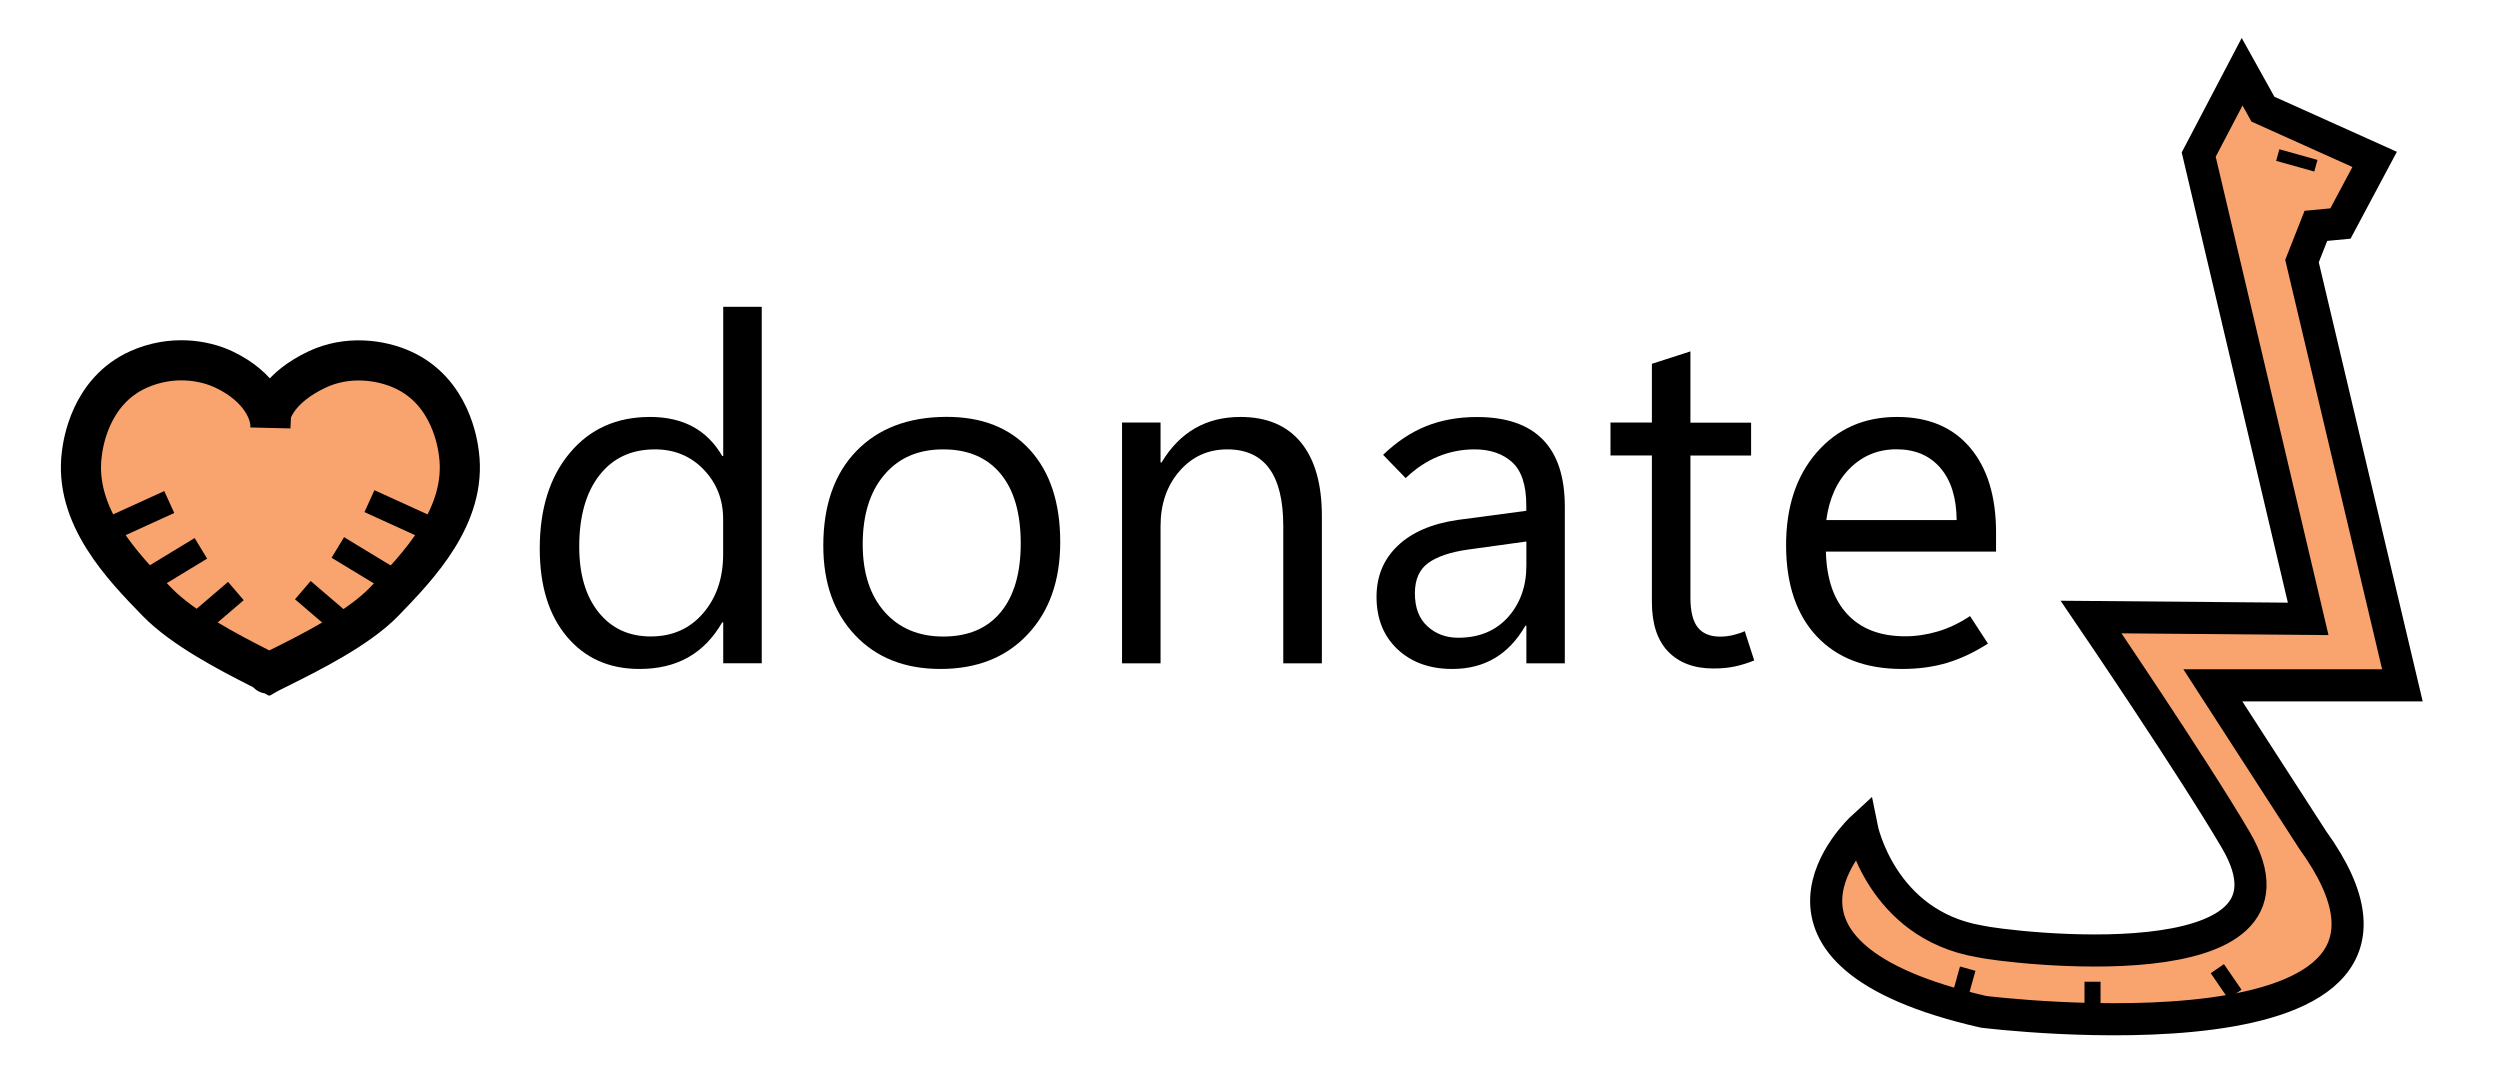
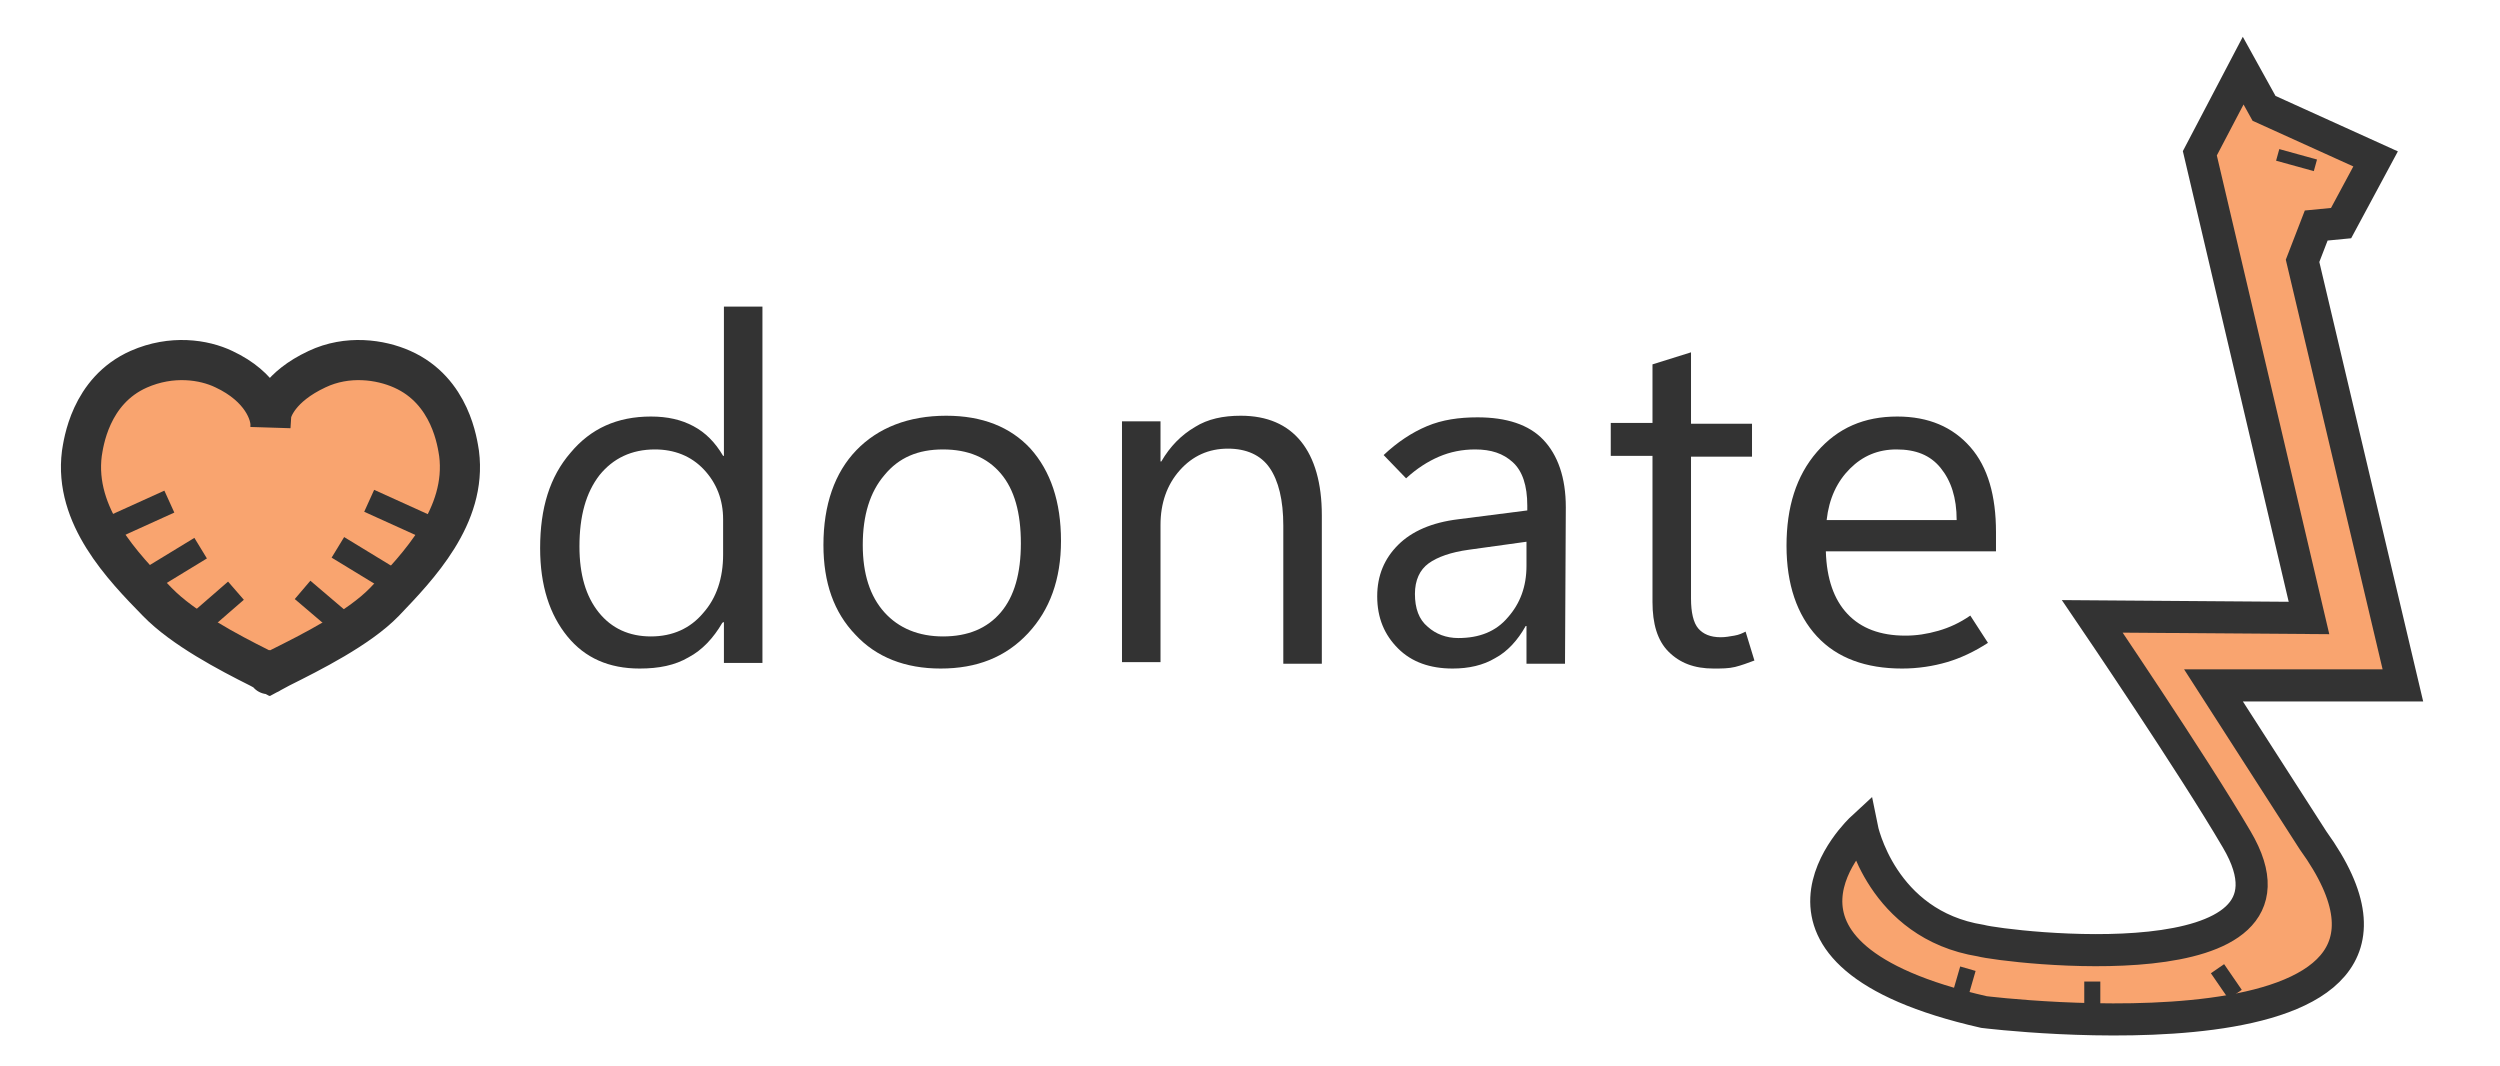
- <svg xmlns="http://www.w3.org/2000/svg" version="1.1" x="0px" y="0px" viewBox="0 0 311.49 132.82" style="enable-background:new 0 0 311.49 132.82;" xml:space="preserve">
+ <svg xmlns="http://www.w3.org/2000/svg" version="1.1" id="Layer_1" x="0px" y="0px" viewBox="0 0 311.5 132.8" style="enable-background:new 0 0 311.5 132.8;" xml:space="preserve">
  <style type="text/css">
- 	.st0{display:none;}
- 	.st1{display:inline;fill:#F9A46F;stroke:#000000;stroke-width:1.5;stroke-miterlimit:10;}
- 	.st2{fill:#F9A46F;stroke:#000000;stroke-width:5;stroke-miterlimit:10;}
- 	.st3{fill:none;stroke:#000000;stroke-width:3;stroke-miterlimit:10;}
- 	.st4{fill:#788062;stroke:#000000;stroke-width:3;stroke-miterlimit:10;}
- 	.st5{fill:none;stroke:#000000;stroke-miterlimit:10;}
- 	.st6{fill:#F9A46F;stroke:#000000;stroke-width:4;stroke-miterlimit:10;}
- 	.st7{display:none;fill:none;stroke:#000000;stroke-width:1.5;stroke-miterlimit:10;}
- 	.st8{fill:none;stroke:#000000;stroke-width:1.5;stroke-miterlimit:10;}
- 	.st9{display:none;fill:none;stroke:#000000;stroke-width:2;stroke-miterlimit:10;}
- 	.st10{fill:none;stroke:#000000;stroke-width:2;stroke-miterlimit:10;}
+ 	.st0{fill:#F9A46F;stroke:#333333;stroke-width:5;stroke-miterlimit:10;}
+ 	.st1{fill:none;stroke:#333333;stroke-width:3;stroke-miterlimit:10;}
+ 	.st2{fill:none;stroke:#333333;stroke-miterlimit:10;}
+ 	.st3{fill:#F9A46F;stroke:#333333;stroke-width:4;stroke-miterlimit:10;}
+ 	.st4{fill:none;stroke:#333333;stroke-width:1.5;stroke-miterlimit:10;}
+ 	.st5{fill:none;stroke:#333333;stroke-width:2;stroke-miterlimit:10;}
</style>
-   <g id="Layer_2" class="st0">
-     <rect x="-6.23" y="-19.69" class="st1" width="403.45" height="173.81" />
+   <g id="Layer_4">
+     <path class="st0" d="M57.2,56.5c-0.2-1.2-1-7.8-7.1-10.5c-2.7-1.2-6.8-1.8-10.6,0c-4.7,2.2-5.6,5-5.7,5.6l-0.1,1.6v-0.1   c0.1-1.5-1.1-4.9-5.8-7.1c-2.5-1.2-6.5-1.8-10.6,0c-6.1,2.7-6.9,9.3-7.1,10.5c-1,7.8,5.1,14.1,9.4,18.5c3.2,3.3,8.9,6.3,12.7,8.2   l1.3,0.7c0.4-0.2-0.5,0.3,0,0c0.5,0.3-0.4-0.2,0,0l1.3-0.7c3.8-1.9,9.8-4.9,13-8.2C52.1,70.6,58.2,64.3,57.2,56.5z" fill="#333333" />
+     <path class="st1" d="M10.1,60.6" fill="#333333" />
+     <path class="st1" d="M21.9,57.8" fill="#333333" />
+     <line class="st1" x1="21.1" y1="62.5" x2="13.6" y2="65.9" fill="#333333" />
+     <line class="st1" x1="25" y1="68.3" x2="18.6" y2="72.2" fill="#333333" />
+     <line class="st1" x1="29.4" y1="73.6" x2="24.1" y2="78.2" fill="#333333" />
+     <line class="st1" x1="46" y1="62.4" x2="53.5" y2="65.8" fill="#333333" />
+     <line class="st1" x1="42.1" y1="68.2" x2="48.5" y2="72.1" fill="#333333" />
+     <line class="st1" x1="37.7" y1="73.5" x2="43.1" y2="78.1" fill="#333333" />
  </g>
-   <g id="Layer_4">
-     <path class="st2" d="M57.18,56.51c-0.15-1.16-1.02-7.77-7.07-10.47c-2.71-1.21-6.82-1.79-10.61,0c-4.69,2.22-5.61,5.01-5.73,5.58   l-0.08,1.64l0-0.1c0.08-1.55-1.12-4.91-5.81-7.13c-2.5-1.18-6.53-1.82-10.61,0c-6.05,2.7-6.92,9.31-7.07,10.47   c-1.03,7.79,5.08,14.09,9.35,18.48c3.23,3.33,8.94,6.29,12.7,8.2l1.3,0.66c0.37-0.21-0.53,0.27,0,0c0.52,0.27-0.37-0.21,0,0   l1.3-0.65c3.84-1.91,9.76-4.88,13-8.21C52.09,70.59,58.21,64.29,57.18,56.51z" />
-     <path class="st3" d="M10.08,60.57" />
-     <path class="st3" d="M21.88,57.79" />
-     <line class="st4" x1="21.09" y1="62.55" x2="13.65" y2="65.94" />
-     <line class="st4" x1="25.03" y1="68.32" x2="18.64" y2="72.2" />
-     <line class="st4" x1="29.39" y1="73.64" x2="24.06" y2="78.2" />
-     <line class="st4" x1="46.03" y1="62.44" x2="53.47" y2="65.83" />
-     <line class="st4" x1="42.09" y1="68.21" x2="48.48" y2="72.09" />
-     <line class="st4" x1="37.73" y1="73.53" x2="43.06" y2="78.09" />
-   </g>
-   <g id="Layer_1">
+   <g id="Layer_1_00000091713939774378311260000006316797446331980705_">
    <g>
      <g>
-         <path d="M89.98,77.55c-1.11,1.93-2.52,3.38-4.23,4.35c-1.71,0.97-3.74,1.45-6.08,1.45c-3.77,0-6.78-1.34-9.04-4.03     c-2.26-2.69-3.38-6.34-3.38-10.97c0-4.96,1.25-8.94,3.75-11.92c2.5-2.99,5.83-4.48,9.99-4.48c2.07,0,3.85,0.41,5.35,1.22     c1.49,0.81,2.71,2.03,3.65,3.65h0.12V38.23h4.8v44.41h-4.8v-5.1H89.98z M72.17,68.11c0,3.46,0.81,6.19,2.42,8.19     c1.61,2,3.77,3,6.49,3c2.7,0,4.87-0.97,6.53-2.9c1.66-1.93,2.49-4.38,2.49-7.32v-4.42c0-2.42-0.81-4.47-2.42-6.15     c-1.61-1.68-3.64-2.52-6.08-2.52c-2.93,0-5.23,1.07-6.91,3.22C73.01,61.36,72.17,64.33,72.17,68.11z" />
-         <path d="M117.17,83.35c-4.43,0-7.97-1.4-10.62-4.2c-2.65-2.8-3.97-6.52-3.97-11.15c0-5.02,1.37-8.95,4.1-11.78     c2.73-2.83,6.46-4.26,11.19-4.28c4.47-0.02,7.96,1.36,10.47,4.13c2.51,2.77,3.76,6.59,3.76,11.46c0,4.8-1.35,8.64-4.06,11.51     C125.35,81.91,121.72,83.35,117.17,83.35z M117.52,79.31c3.11,0,5.49-1.01,7.16-3.03s2.5-4.88,2.5-8.57     c0-3.77-0.84-6.67-2.52-8.69c-1.68-2.02-4.06-3.03-7.15-3.03c-3.09,0-5.53,1.05-7.32,3.16c-1.8,2.11-2.7,5-2.7,8.67     c0,3.56,0.91,6.36,2.72,8.41S114.48,79.31,117.52,79.31z" />
-         <path d="M164.69,82.65h-4.8V65.54c0-3.18-0.58-5.57-1.74-7.16c-1.16-1.59-2.91-2.39-5.23-2.39c-2.4,0-4.39,0.9-5.96,2.71     c-1.57,1.81-2.36,4.09-2.36,6.84v17.11h-4.8v-30h4.8v4.98h0.12c1.13-1.89,2.52-3.31,4.16-4.26c1.64-0.95,3.53-1.42,5.68-1.42     c3.28,0,5.79,1.06,7.53,3.18c1.74,2.12,2.61,5.18,2.61,9.18V82.65z" />
-         <path d="M194.98,82.65h-4.8v-4.69h-0.12c-1.04,1.8-2.31,3.15-3.82,4.04c-1.51,0.9-3.28,1.35-5.29,1.35     c-2.81,0-5.09-0.82-6.83-2.46c-1.74-1.64-2.61-3.82-2.61-6.53c0-2.56,0.88-4.68,2.64-6.36c1.76-1.68,4.25-2.75,7.47-3.22     l8.55-1.14v-0.67c0-2.52-0.59-4.31-1.76-5.38c-1.17-1.06-2.73-1.6-4.69-1.6c-1.56,0-3.07,0.29-4.51,0.88     c-1.45,0.59-2.8,1.48-4.07,2.7l-2.81-2.9c1.68-1.62,3.47-2.81,5.36-3.57c1.89-0.76,4-1.14,6.33-1.14c3.63,0,6.37,0.93,8.2,2.8     c1.84,1.87,2.75,4.66,2.75,8.39V82.65z M190.18,70.46v-2.99l-7.24,1c-2.21,0.31-3.87,0.87-4.98,1.67     c-1.11,0.8-1.67,2.06-1.67,3.78c0,1.8,0.52,3.17,1.57,4.12c1.04,0.95,2.32,1.42,3.82,1.42c2.6,0,4.66-0.85,6.2-2.55     C189.41,75.2,190.18,73.06,190.18,70.46z" />
-         <path d="M218.57,82.29c-0.82,0.33-1.63,0.58-2.42,0.75c-0.79,0.17-1.68,0.25-2.68,0.25c-2.38,0-4.25-0.7-5.61-2.09     c-1.36-1.4-2.04-3.46-2.04-6.2V56.75h-5.16v-4.1h5.16v-7.32l4.8-1.55v8.88h7.56v4.1h-7.56v17.7c0,1.72,0.31,2.96,0.92,3.72     s1.54,1.14,2.77,1.14c0.59,0,1.15-0.07,1.7-0.21c0.55-0.14,1.01-0.29,1.38-0.47L218.57,82.29z" />
-         <path d="M248.71,68.73H227.5c0.08,3.38,0.97,5.98,2.68,7.81c1.71,1.83,4.11,2.74,7.19,2.74c1.35,0,2.7-0.2,4.06-0.6     c1.36-0.4,2.7-1.04,4.03-1.92l2.23,3.43c-1.7,1.09-3.4,1.89-5.1,2.4s-3.56,0.76-5.6,0.76c-4.53,0-8.07-1.35-10.61-4.04     c-2.54-2.7-3.82-6.46-3.84-11.28c-0.02-4.82,1.25-8.71,3.82-11.66c2.57-2.95,5.9-4.42,10-4.42c3.91,0,6.94,1.27,9.1,3.82     c2.16,2.55,3.24,6.08,3.24,10.59V68.73z M243.79,64.8c-0.02-2.77-0.69-4.94-2.02-6.49c-1.33-1.55-3.15-2.33-5.48-2.33     c-2.29,0-4.22,0.8-5.82,2.39c-1.59,1.59-2.56,3.74-2.92,6.43H243.79z" />
+         <path d="M90,77.6c-1.1,1.9-2.5,3.4-4.2,4.3c-1.7,1-3.7,1.4-6.1,1.4c-3.8,0-6.8-1.3-9-4s-3.4-6.3-3.4-11c0-5,1.2-8.9,3.8-11.9     c2.5-3,5.8-4.5,10-4.5c2.1,0,3.8,0.4,5.3,1.2c1.5,0.8,2.7,2,3.7,3.7h0.1V38.2h4.8v44.4h-4.8v-5.1L90,77.6L90,77.6z M72.2,68.1     c0,3.5,0.8,6.2,2.4,8.2s3.8,3,6.5,3c2.7,0,4.9-1,6.5-2.9c1.7-1.9,2.5-4.4,2.5-7.3v-4.4c0-2.4-0.8-4.5-2.4-6.2S84,56,81.6,56     c-2.9,0-5.2,1.1-6.9,3.2C73,61.4,72.2,64.3,72.2,68.1z" fill="#333333" />
+         <path d="M117.2,83.3c-4.4,0-8-1.4-10.6-4.2c-2.7-2.8-4-6.5-4-11.2c0-5,1.4-9,4.1-11.8c2.7-2.8,6.5-4.3,11.2-4.3     c4.5,0,8,1.4,10.5,4.1c2.5,2.8,3.8,6.6,3.8,11.5c0,4.8-1.4,8.6-4.1,11.5C125.3,81.9,121.7,83.3,117.2,83.3z M117.5,79.3     c3.1,0,5.5-1,7.2-3s2.5-4.9,2.5-8.6c0-3.8-0.8-6.7-2.5-8.7s-4.1-3-7.2-3c-3.1,0-5.5,1-7.3,3.2c-1.8,2.1-2.7,5-2.7,8.7     c0,3.6,0.9,6.4,2.7,8.4S114.5,79.3,117.5,79.3z" fill="#333333" />
+         <path d="M164.7,82.7h-4.8V65.5c0-3.2-0.6-5.6-1.7-7.2s-2.9-2.4-5.2-2.4c-2.4,0-4.4,0.9-6,2.7c-1.6,1.8-2.4,4.1-2.4,6.8v17.1h-4.8     v-30h4.8v5h0.1c1.1-1.9,2.5-3.3,4.2-4.3c1.6-1,3.5-1.4,5.7-1.4c3.3,0,5.8,1.1,7.5,3.2s2.6,5.2,2.6,9.2L164.7,82.7L164.7,82.7z" fill="#333333" />
+         <path d="M195,82.7h-4.8V78h-0.1c-1,1.8-2.3,3.2-3.8,4c-1.5,0.9-3.3,1.3-5.3,1.3c-2.8,0-5.1-0.8-6.8-2.5s-2.6-3.8-2.6-6.5     c0-2.6,0.9-4.7,2.6-6.4s4.2-2.8,7.5-3.2l8.6-1.1V63c0-2.5-0.6-4.3-1.8-5.4c-1.2-1.1-2.7-1.6-4.7-1.6c-1.6,0-3.1,0.3-4.5,0.9     c-1.4,0.6-2.8,1.5-4.1,2.7l-2.8-2.9c1.7-1.6,3.5-2.8,5.4-3.6s4-1.1,6.3-1.1c3.6,0,6.4,0.9,8.2,2.8c1.8,1.9,2.8,4.7,2.8,8.4     L195,82.7L195,82.7z M190.2,70.5v-3l-7.2,1c-2.2,0.3-3.9,0.9-5,1.7c-1.1,0.8-1.7,2.1-1.7,3.8c0,1.8,0.5,3.2,1.6,4.1     c1,0.9,2.3,1.4,3.8,1.4c2.6,0,4.7-0.8,6.2-2.6C189.4,75.2,190.2,73.1,190.2,70.5z" fill="#333333" />
+         <path d="M218.6,82.3c-0.8,0.3-1.6,0.6-2.4,0.8s-1.7,0.2-2.7,0.2c-2.4,0-4.2-0.7-5.6-2.1c-1.4-1.4-2-3.5-2-6.2V56.8h-5.2v-4.1h5.2     v-7.3l4.8-1.5v8.9h7.6v4.1h-7.6v17.7c0,1.7,0.3,3,0.9,3.7s1.5,1.1,2.8,1.1c0.6,0,1.1-0.1,1.7-0.2s1-0.3,1.4-0.5L218.6,82.3z" fill="#333333" />
+         <path d="M248.7,68.7h-21.2c0.1,3.4,1,6,2.7,7.8c1.7,1.8,4.1,2.7,7.2,2.7c1.4,0,2.7-0.2,4.1-0.6s2.7-1,4-1.9l2.2,3.4     c-1.7,1.1-3.4,1.9-5.1,2.4s-3.6,0.8-5.6,0.8c-4.5,0-8.1-1.3-10.6-4c-2.5-2.7-3.8-6.5-3.8-11.3c0-4.8,1.2-8.7,3.8-11.7     s5.9-4.4,10-4.4c3.9,0,6.9,1.3,9.1,3.8s3.2,6.1,3.2,10.6L248.7,68.7L248.7,68.7z M243.8,64.8c0-2.8-0.7-4.9-2-6.5     s-3.1-2.3-5.5-2.3c-2.3,0-4.2,0.8-5.8,2.4c-1.6,1.6-2.6,3.7-2.9,6.4H243.8z" fill="#333333" />
      </g>
    </g>
-     <path d="M284.8,30.63" />
-     <path class="st5" d="M262.06,35.81" />
-     <path class="st5" d="M253.73,40.39" />
-     <path class="st6" d="M231.98,103.18c0,0-16.89,15.57,15.17,22.89c0,0,62.03,7.72,41-21.42l-12.44-19.26h23.62l-12.51-52.86   l1.73-4.39l3.06-0.29l4.26-7.99l-13.92-6.26l-2.59-4.66l-5.41,10.32l13.64,57.85l-27.05-0.23c0,0,12.53,18.42,18.02,27.76   c10.75,18.29-28.85,13.38-31.95,12.64C234.37,115.16,231.98,103.18,231.98,103.18z" />
-     <polyline class="st7" points="227.12,27.28 225.09,33.45 221.05,22.48  " />
-     <line class="st8" x1="283.8" y1="19.32" x2="288.55" y2="20.65" />
-     <polyline class="st7" points="230.5,40.89 227.77,49.23 223.73,38.27  " />
-     <polyline class="st7" points="233.89,56.67 231.16,65.02 227.12,54.05  " />
+     <path d="M284.8,30.6" fill="#333333" />
+     <path class="st2" d="M262.1,35.8" fill="#333333" />
+     <path class="st2" d="M253.7,40.4" fill="#333333" />
+     <path class="st3" d="M232,103.2c0,0-16.9,15.6,15.2,22.9c0,0,62,7.7,41-21.4l-12.4-19.3h23.6l-12.5-52.9l1.7-4.4l3.1-0.3l4.3-8   l-13.9-6.3l-2.6-4.7l-5.4,10.3l13.6,57.9l-27-0.2c0,0,12.5,18.4,18,27.8c10.8,18.3-28.9,13.4-31.9,12.6   C234.4,115.2,232,103.2,232,103.2z" fill="#333333" />
+     <line class="st4" x1="283.8" y1="19.3" x2="288.5" y2="20.6" fill="#333333" />
  </g>
  <g id="Layer_3">
-     <line class="st9" x1="282.34" y1="34.25" x2="278.46" y2="34.25" />
-     <line class="st9" x1="284.6" y1="44.03" x2="280.4" y2="44.03" />
-     <line class="st9" x1="287.71" y1="54.09" x2="282.72" y2="54.09" />
-     <line class="st10" x1="260.72" y1="122.32" x2="260.72" y2="125.44" />
-     <line class="st10" x1="276.27" y1="120.69" x2="278.46" y2="123.88" />
-     <line class="st10" x1="245.17" y1="120.69" x2="244.11" y2="124.49" />
+     <line class="st5" x1="260.7" y1="122.3" x2="260.7" y2="125.4" fill="#333333" />
+     <line class="st5" x1="276.3" y1="120.7" x2="278.5" y2="123.9" fill="#333333" />
+     <line class="st5" x1="245.2" y1="120.7" x2="244.1" y2="124.5" fill="#333333" />
  </g>
</svg>
